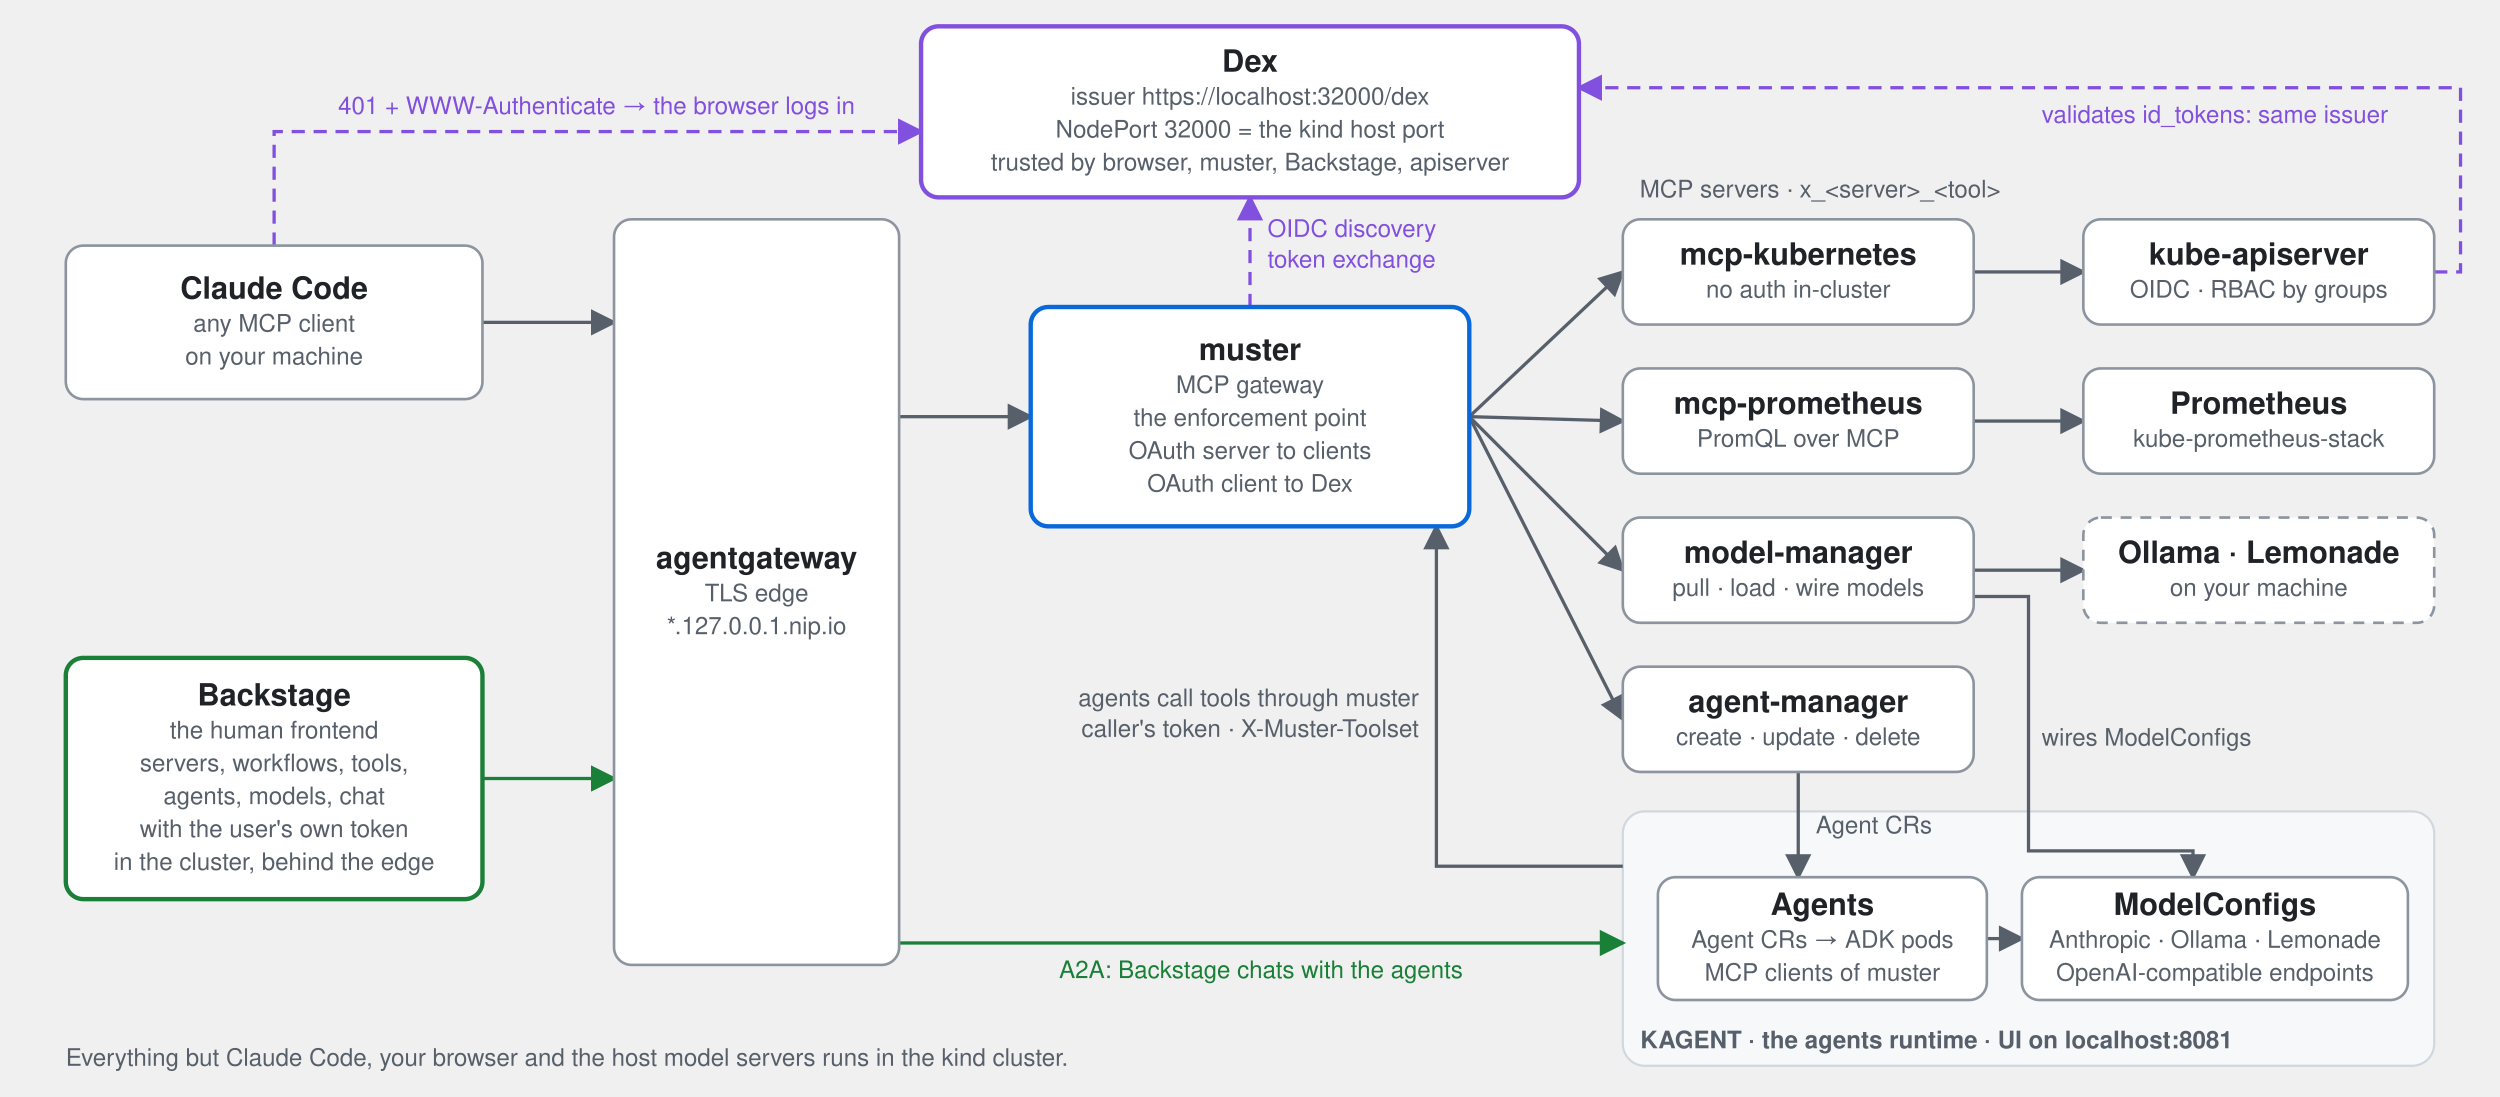
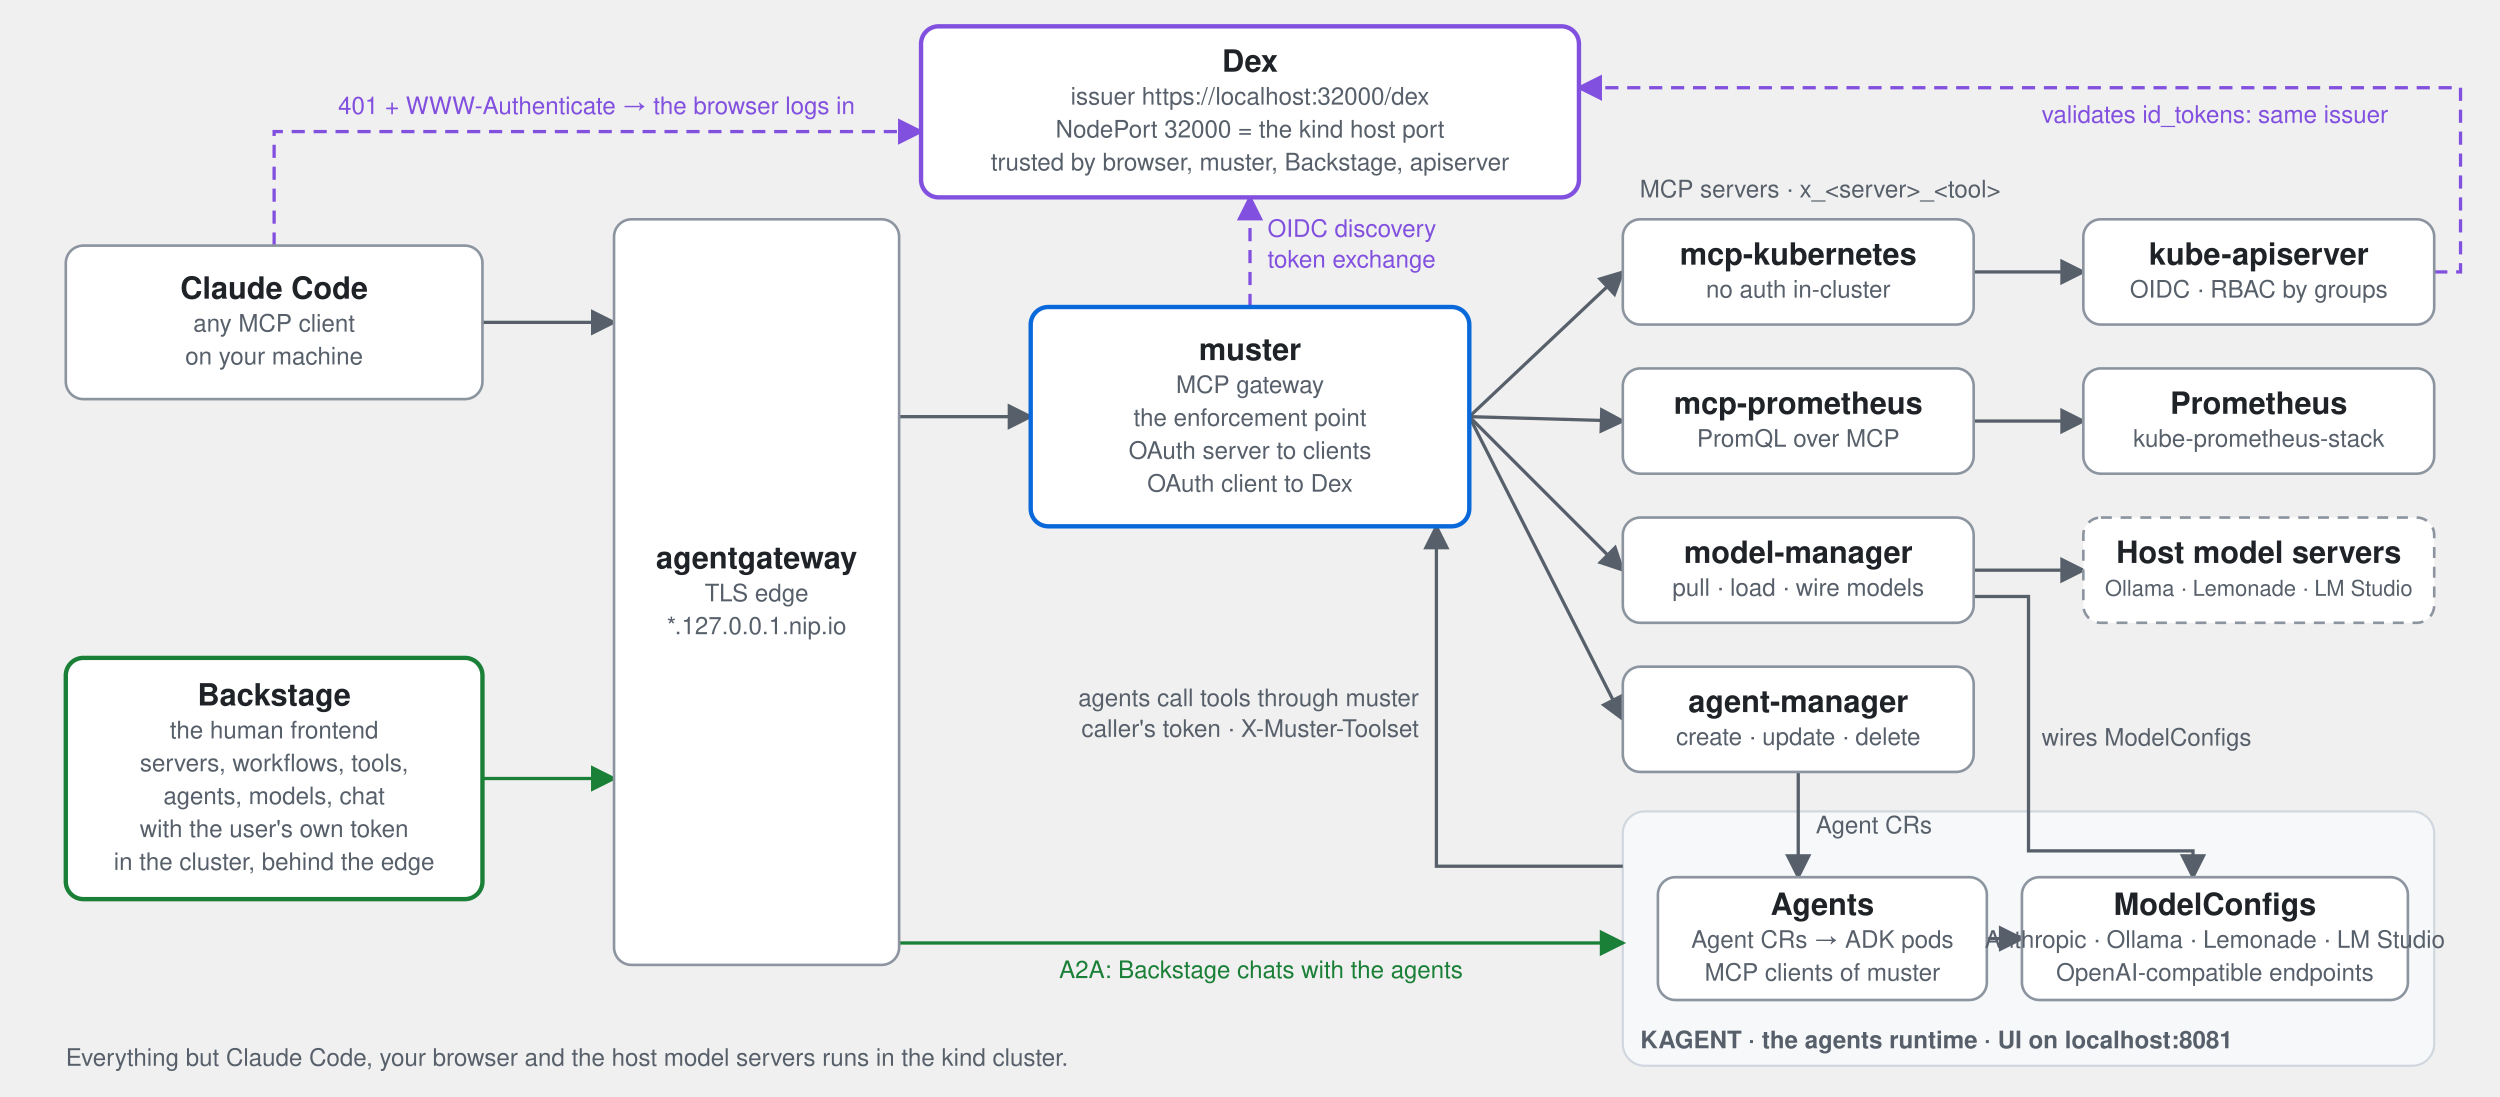
<svg xmlns="http://www.w3.org/2000/svg" width="1140" height="500" viewBox="0 0 1140 500" font-family="-apple-system, BlinkMacSystemFont, &quot;Segoe UI&quot;, Helvetica, Arial, sans-serif">
  <defs>
    <marker id="arrow" viewBox="0 0 8 8" refX="7" refY="4" markerWidth="8" markerHeight="8" orient="auto-start-reverse">
      <path d="M0,0 L8,4 L0,8 z" fill="#57606a" />
    </marker>
    <marker id="arrow-accent" viewBox="0 0 8 8" refX="7" refY="4" markerWidth="8" markerHeight="8" orient="auto-start-reverse">
      <path d="M0,0 L8,4 L0,8 z" fill="#8250df" />
    </marker>
    <marker id="arrow-human" viewBox="0 0 8 8" refX="7" refY="4" markerWidth="8" markerHeight="8" orient="auto-start-reverse">
      <path d="M0,0 L8,4 L0,8 z" fill="#1a7f37" />
    </marker>
  </defs>
  <rect x="740" y="370" width="370" height="116" rx="10" fill="#f6f8fa" stroke="#d0d7de" />
  <text x="748" y="478" text-anchor="start" font-size="11" font-weight="600" fill="#57606a">KAGENT · the agents runtime · UI on localhost:8081</text>
  <text x="830" y="90" text-anchor="middle" font-size="11" fill="#57606a">MCP servers · x_&lt;server&gt;_&lt;tool&gt;</text>
  <text x="30" y="486" text-anchor="start" font-size="11" fill="#57606a">Everything but Claude Code, your browser and the host model servers runs in the kind cluster.</text>
  <path d="M220,147 L280,147" fill="none" stroke="#57606a" stroke-width="1.5" marker-end="url(#arrow)" />
  <path d="M220,355 L280,355" fill="none" stroke="#1a7f37" stroke-width="1.5" marker-end="url(#arrow-human)" />
  <path d="M410,190 L470,190" fill="none" stroke="#57606a" stroke-width="1.5" marker-end="url(#arrow)" />
  <path d="M410,430 L740,430" fill="none" stroke="#1a7f37" stroke-width="1.5" marker-end="url(#arrow-human)" />
  <text x="575" y="446" text-anchor="middle" font-size="11" fill="#1a7f37">A2A: Backstage chats with the agents</text>
  <path d="M670,190 L740,124" fill="none" stroke="#57606a" stroke-width="1.5" marker-end="url(#arrow)" />
  <path d="M670,190 L740,192" fill="none" stroke="#57606a" stroke-width="1.5" marker-end="url(#arrow)" />
  <path d="M670,190 L740,260" fill="none" stroke="#57606a" stroke-width="1.5" marker-end="url(#arrow)" />
  <path d="M670,190 L740,328" fill="none" stroke="#57606a" stroke-width="1.5" marker-end="url(#arrow)" />
  <path d="M900,124 L950,124" fill="none" stroke="#57606a" stroke-width="1.5" marker-end="url(#arrow)" />
  <path d="M900,192 L950,192" fill="none" stroke="#57606a" stroke-width="1.5" marker-end="url(#arrow)" />
  <path d="M900,260 L950,260" fill="none" stroke="#57606a" stroke-width="1.5" marker-end="url(#arrow)" />
  <path d="M820,352 L820,400" fill="none" stroke="#57606a" stroke-width="1.5" marker-end="url(#arrow)" />
  <text x="828" y="380" text-anchor="start" font-size="11" fill="#57606a">Agent CRs</text>
  <path d="M900,272 L925,272 L925,388 L1000,388 L1000,400" fill="none" stroke="#57606a" stroke-width="1.5" marker-end="url(#arrow)" />
  <text x="931" y="340" text-anchor="start" font-size="11" fill="#57606a">wires ModelConfigs</text>
  <path d="M906,428 L922,428" fill="none" stroke="#57606a" stroke-width="1.5" marker-end="url(#arrow)" />
  <path d="M740,395 L655,395 L655,240" fill="none" stroke="#57606a" stroke-width="1.5" marker-end="url(#arrow)" />
  <text x="647" y="322" text-anchor="end" font-size="11" fill="#57606a">agents call tools through muster</text>
  <text x="647" y="336" text-anchor="end" font-size="11" fill="#57606a">caller's token · X-Muster-Toolset</text>
  <path d="M125,112 L125,60 L420,60" fill="none" stroke="#8250df" stroke-width="1.5" stroke-dasharray="6 4" marker-end="url(#arrow-accent)" />
  <text x="272" y="52" text-anchor="middle" font-size="11" fill="#8250df">401 + WWW-Authenticate → the browser logs in</text>
  <path d="M570,140 L570,90" fill="none" stroke="#8250df" stroke-width="1.5" stroke-dasharray="6 4" marker-end="url(#arrow-accent)" />
  <text x="578" y="108" text-anchor="start" font-size="11" fill="#8250df">OIDC discovery</text>
  <text x="578" y="122" text-anchor="start" font-size="11" fill="#8250df">token exchange</text>
  <path d="M1110,124 L1122,124 L1122,40 L720,40" fill="none" stroke="#8250df" stroke-width="1.5" stroke-dasharray="6 4" marker-end="url(#arrow-accent)" />
  <text x="1010" y="56" text-anchor="middle" font-size="11" fill="#8250df">validates id_tokens: same issuer</text>
  <rect x="420" y="12" width="300" height="78" rx="8" fill="#ffffff" stroke="#8250df" stroke-width="2" />
  <text x="570.0" y="32.7" text-anchor="middle" font-size="14" font-weight="600" fill="#1f2328">Dex</text>
  <text x="570.0" y="47.7" text-anchor="middle" font-size="11" fill="#57606a">issuer https://localhost:32000/dex</text>
  <text x="570.0" y="62.7" text-anchor="middle" font-size="11" fill="#57606a">NodePort 32000 = the kind host port</text>
  <text x="570.0" y="77.7" text-anchor="middle" font-size="11" fill="#57606a">trusted by browser, muster, Backstage, apiserver</text>
  <rect x="30" y="112" width="190" height="70" rx="8" fill="#ffffff" stroke="#8c959f" stroke-width="1.2" />
  <text x="125.0" y="136.2" text-anchor="middle" font-size="14" font-weight="600" fill="#1f2328">Claude Code</text>
  <text x="125.0" y="151.2" text-anchor="middle" font-size="11" fill="#57606a">any MCP client</text>
  <text x="125.0" y="166.2" text-anchor="middle" font-size="11" fill="#57606a">on your machine</text>
  <rect x="30" y="300" width="190" height="110" rx="8" fill="#ffffff" stroke="#1a7f37" stroke-width="2" />
  <text x="125.0" y="321.7" text-anchor="middle" font-size="14" font-weight="600" fill="#1f2328">Backstage</text>
  <text x="125.0" y="336.7" text-anchor="middle" font-size="11" fill="#57606a">the human frontend</text>
  <text x="125.0" y="351.7" text-anchor="middle" font-size="11" fill="#57606a">servers, workflows, tools,</text>
  <text x="125.0" y="366.7" text-anchor="middle" font-size="11" fill="#57606a">agents, models, chat</text>
  <text x="125.0" y="381.7" text-anchor="middle" font-size="11" fill="#57606a">with the user's own token</text>
  <text x="125.0" y="396.7" text-anchor="middle" font-size="11" fill="#57606a">in the cluster, behind the edge</text>
  <rect x="280" y="100" width="130" height="340" rx="8" fill="#ffffff" stroke="#8c959f" stroke-width="1.2" />
  <text x="345.0" y="259.2" text-anchor="middle" font-size="14" font-weight="600" fill="#1f2328">agentgateway</text>
  <text x="345.0" y="274.2" text-anchor="middle" font-size="11" fill="#57606a">TLS edge</text>
  <text x="345.0" y="289.2" text-anchor="middle" font-size="11" fill="#57606a">*.127.0.0.1.nip.io</text>
  <rect x="470" y="140" width="200" height="100" rx="8" fill="#ffffff" stroke="#0969da" stroke-width="2" />
  <text x="570.0" y="164.2" text-anchor="middle" font-size="14" font-weight="600" fill="#1f2328">muster</text>
  <text x="570.0" y="179.2" text-anchor="middle" font-size="11" fill="#57606a">MCP gateway</text>
  <text x="570.0" y="194.2" text-anchor="middle" font-size="11" fill="#57606a">the enforcement point</text>
  <text x="570.0" y="209.2" text-anchor="middle" font-size="11" fill="#57606a">OAuth server to clients</text>
  <text x="570.0" y="224.2" text-anchor="middle" font-size="11" fill="#57606a">OAuth client to Dex</text>
  <rect x="740" y="100" width="160" height="48" rx="8" fill="#ffffff" stroke="#8c959f" stroke-width="1.2" />
  <text x="820.0" y="120.7" text-anchor="middle" font-size="14" font-weight="600" fill="#1f2328">mcp-kubernetes</text>
  <text x="820.0" y="135.7" text-anchor="middle" font-size="11" fill="#57606a">no auth in-cluster</text>
  <rect x="950" y="100" width="160" height="48" rx="8" fill="#ffffff" stroke="#8c959f" stroke-width="1.2" />
  <text x="1030.0" y="120.7" text-anchor="middle" font-size="14" font-weight="600" fill="#1f2328">kube-apiserver</text>
  <text x="1030.0" y="135.7" text-anchor="middle" font-size="11" fill="#57606a">OIDC · RBAC by groups</text>
  <rect x="740" y="168" width="160" height="48" rx="8" fill="#ffffff" stroke="#8c959f" stroke-width="1.2" />
  <text x="820.0" y="188.7" text-anchor="middle" font-size="14" font-weight="600" fill="#1f2328">mcp-prometheus</text>
  <text x="820.0" y="203.7" text-anchor="middle" font-size="11" fill="#57606a">PromQL over MCP</text>
  <rect x="950" y="168" width="160" height="48" rx="8" fill="#ffffff" stroke="#8c959f" stroke-width="1.2" />
  <text x="1030.0" y="188.7" text-anchor="middle" font-size="14" font-weight="600" fill="#1f2328">Prometheus</text>
  <text x="1030.0" y="203.7" text-anchor="middle" font-size="11" fill="#57606a">kube-prometheus-stack</text>
  <rect x="740" y="236" width="160" height="48" rx="8" fill="#ffffff" stroke="#8c959f" stroke-width="1.2" />
  <text x="820.0" y="256.7" text-anchor="middle" font-size="14" font-weight="600" fill="#1f2328">model-manager</text>
  <text x="820.0" y="271.7" text-anchor="middle" font-size="11" fill="#57606a">pull · load · wire models</text>
  <rect x="950" y="236" width="160" height="48" rx="8" fill="#ffffff" stroke="#8c959f" stroke-width="1.2" stroke-dasharray="5 4" />
-   <text x="1030.0" y="256.7" text-anchor="middle" font-size="14" font-weight="600" fill="#1f2328">Ollama · Lemonade</text>
-   <text x="1030.0" y="271.7" text-anchor="middle" font-size="11" fill="#57606a">on your machine</text>
+   <text x="1030.0" y="256.7" text-anchor="middle" font-size="14" font-weight="600" fill="#1f2328">Host model servers</text>
+   <text x="1030.0" y="271.7" text-anchor="middle" font-size="10" fill="#57606a">Ollama · Lemonade · LM Studio</text>
  <rect x="740" y="304" width="160" height="48" rx="8" fill="#ffffff" stroke="#8c959f" stroke-width="1.2" />
  <text x="820.0" y="324.7" text-anchor="middle" font-size="14" font-weight="600" fill="#1f2328">agent-manager</text>
  <text x="820.0" y="339.7" text-anchor="middle" font-size="11" fill="#57606a">create · update · delete</text>
  <rect x="756" y="400" width="150" height="56" rx="8" fill="#ffffff" stroke="#8c959f" stroke-width="1.2" />
  <text x="831.0" y="417.2" text-anchor="middle" font-size="14" font-weight="600" fill="#1f2328">Agents</text>
  <text x="831.0" y="432.2" text-anchor="middle" font-size="11" fill="#57606a">Agent CRs → ADK pods</text>
  <text x="831.0" y="447.2" text-anchor="middle" font-size="11" fill="#57606a">MCP clients of muster</text>
  <rect x="922" y="400" width="176" height="56" rx="8" fill="#ffffff" stroke="#8c959f" stroke-width="1.2" />
  <text x="1010.0" y="417.2" text-anchor="middle" font-size="14" font-weight="600" fill="#1f2328">ModelConfigs</text>
-   <text x="1010.0" y="432.2" text-anchor="middle" font-size="11" fill="#57606a">Anthropic · Ollama · Lemonade</text>
+   <text x="1010.0" y="432.2" text-anchor="middle" font-size="11" fill="#57606a">Anthropic · Ollama · Lemonade · LM Studio</text>
  <text x="1010.0" y="447.2" text-anchor="middle" font-size="11" fill="#57606a">OpenAI-compatible endpoints</text>
</svg>
